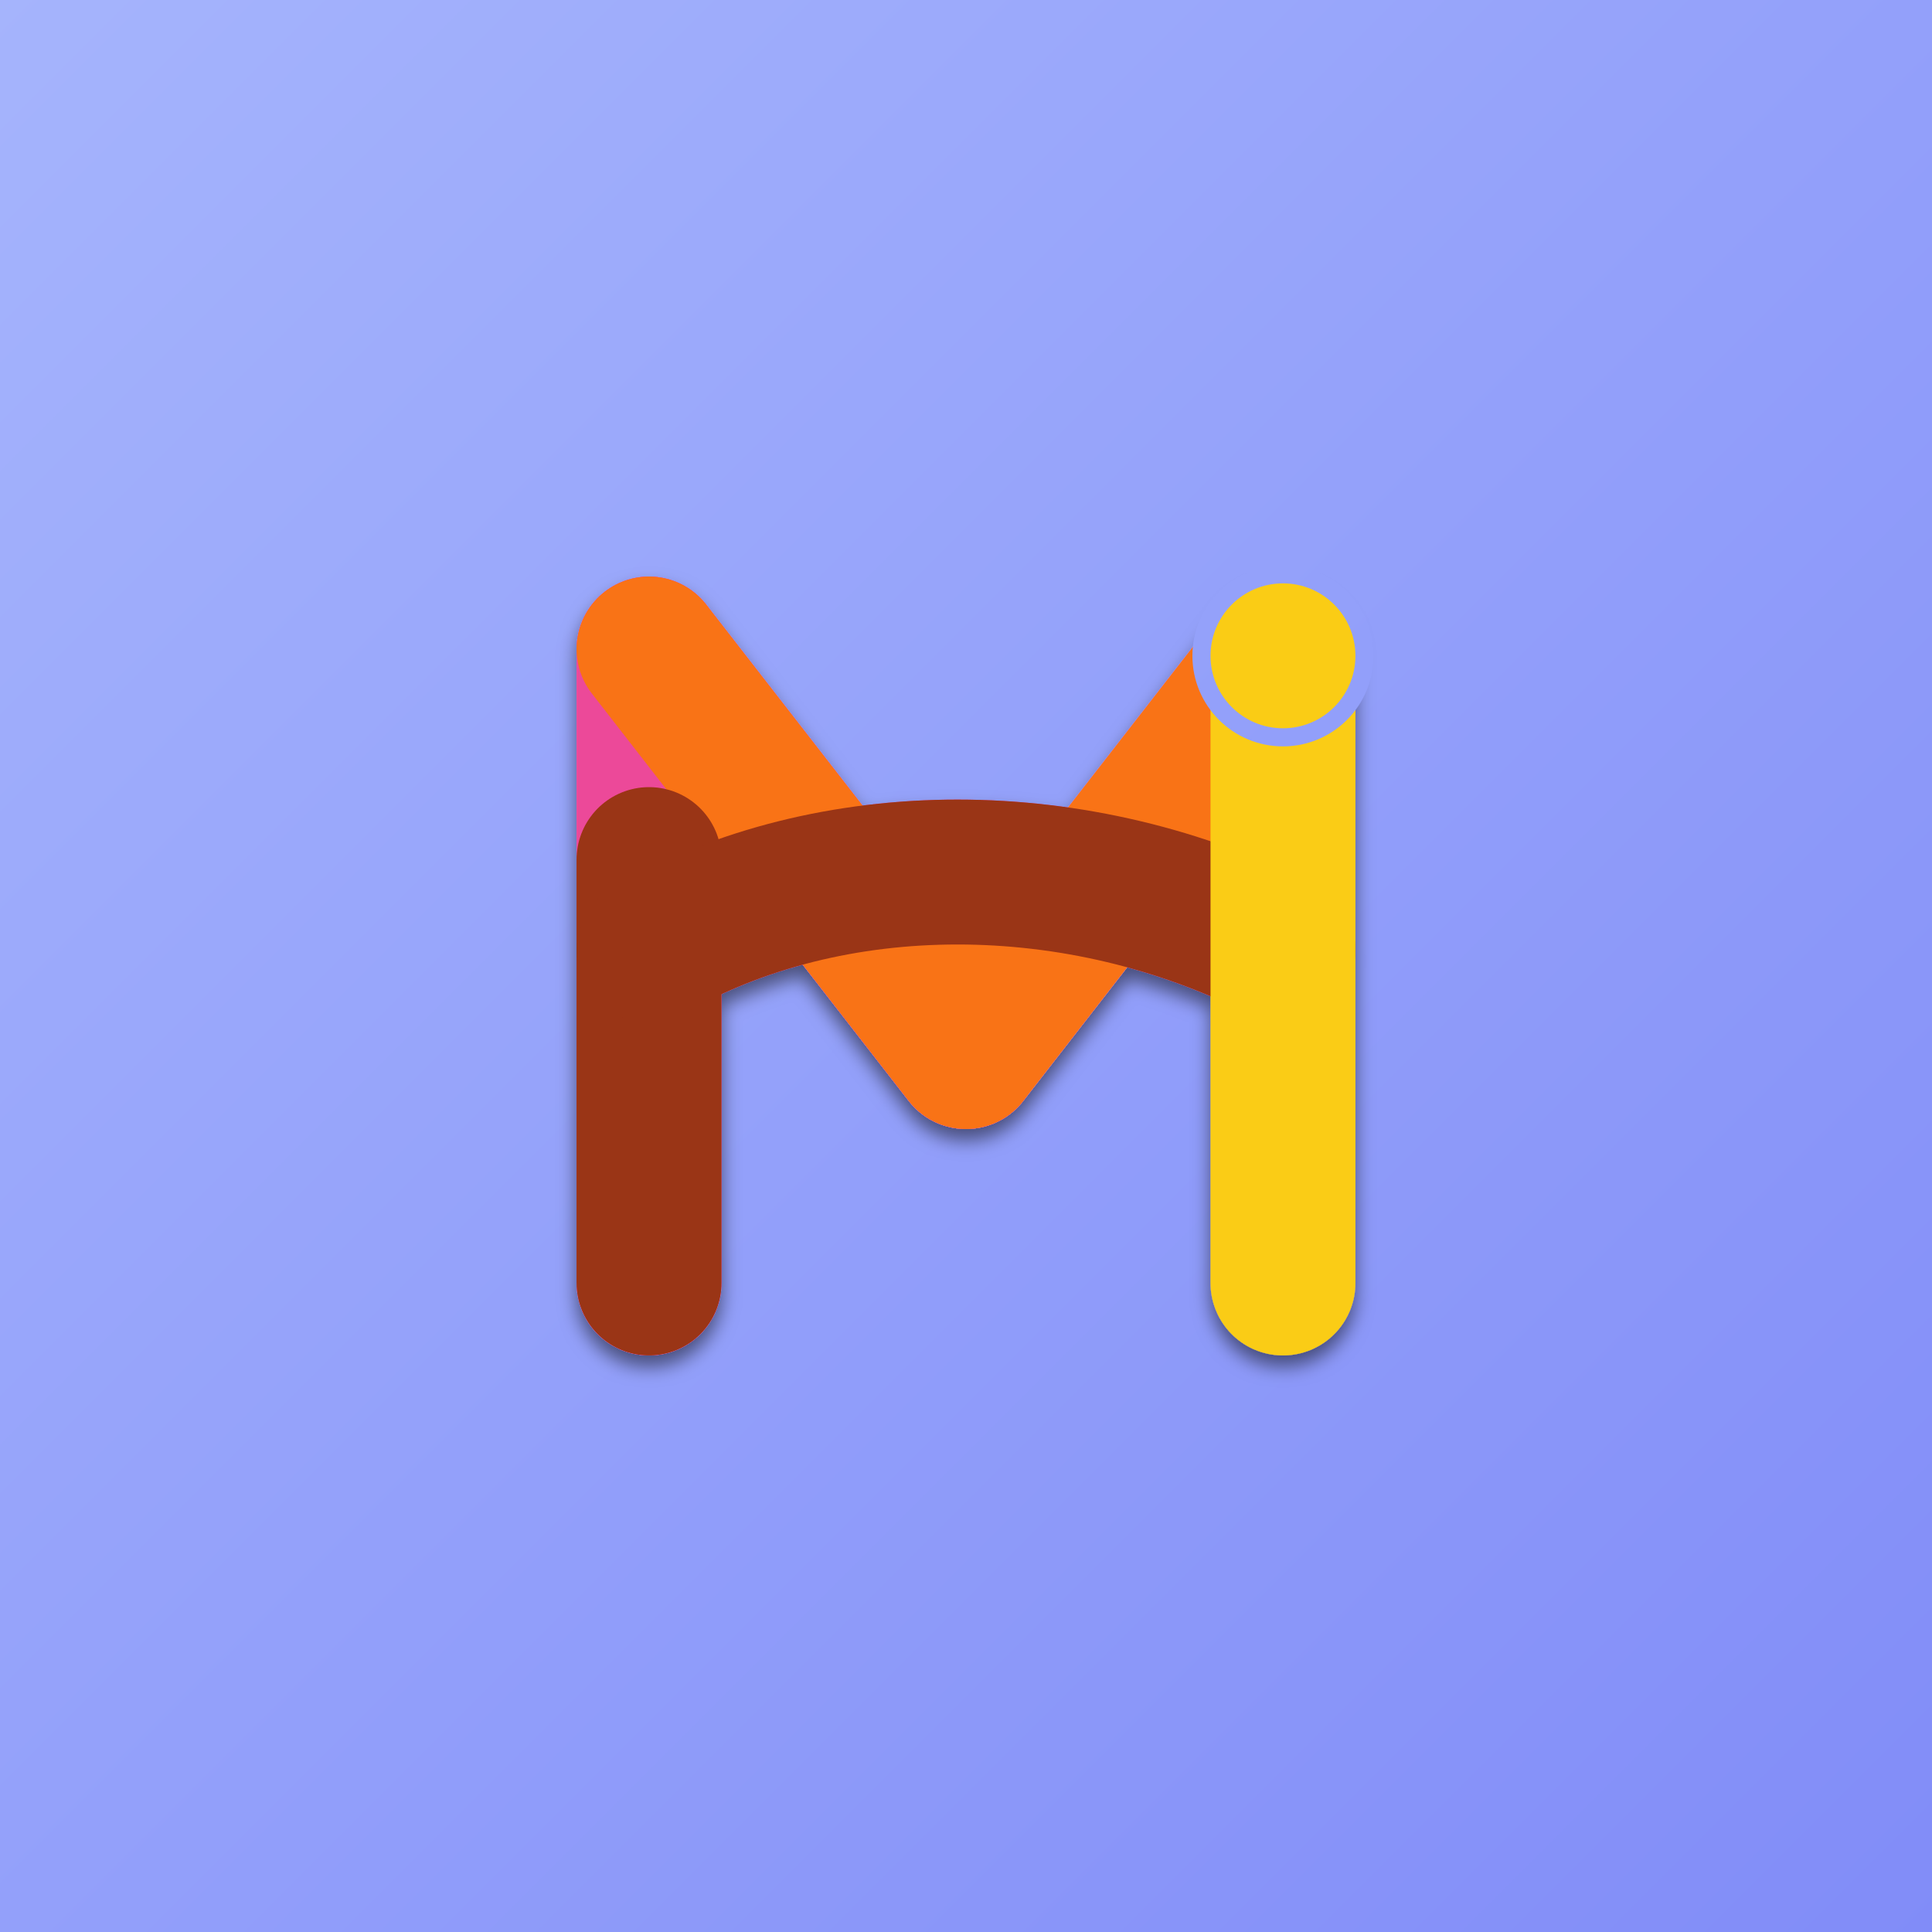
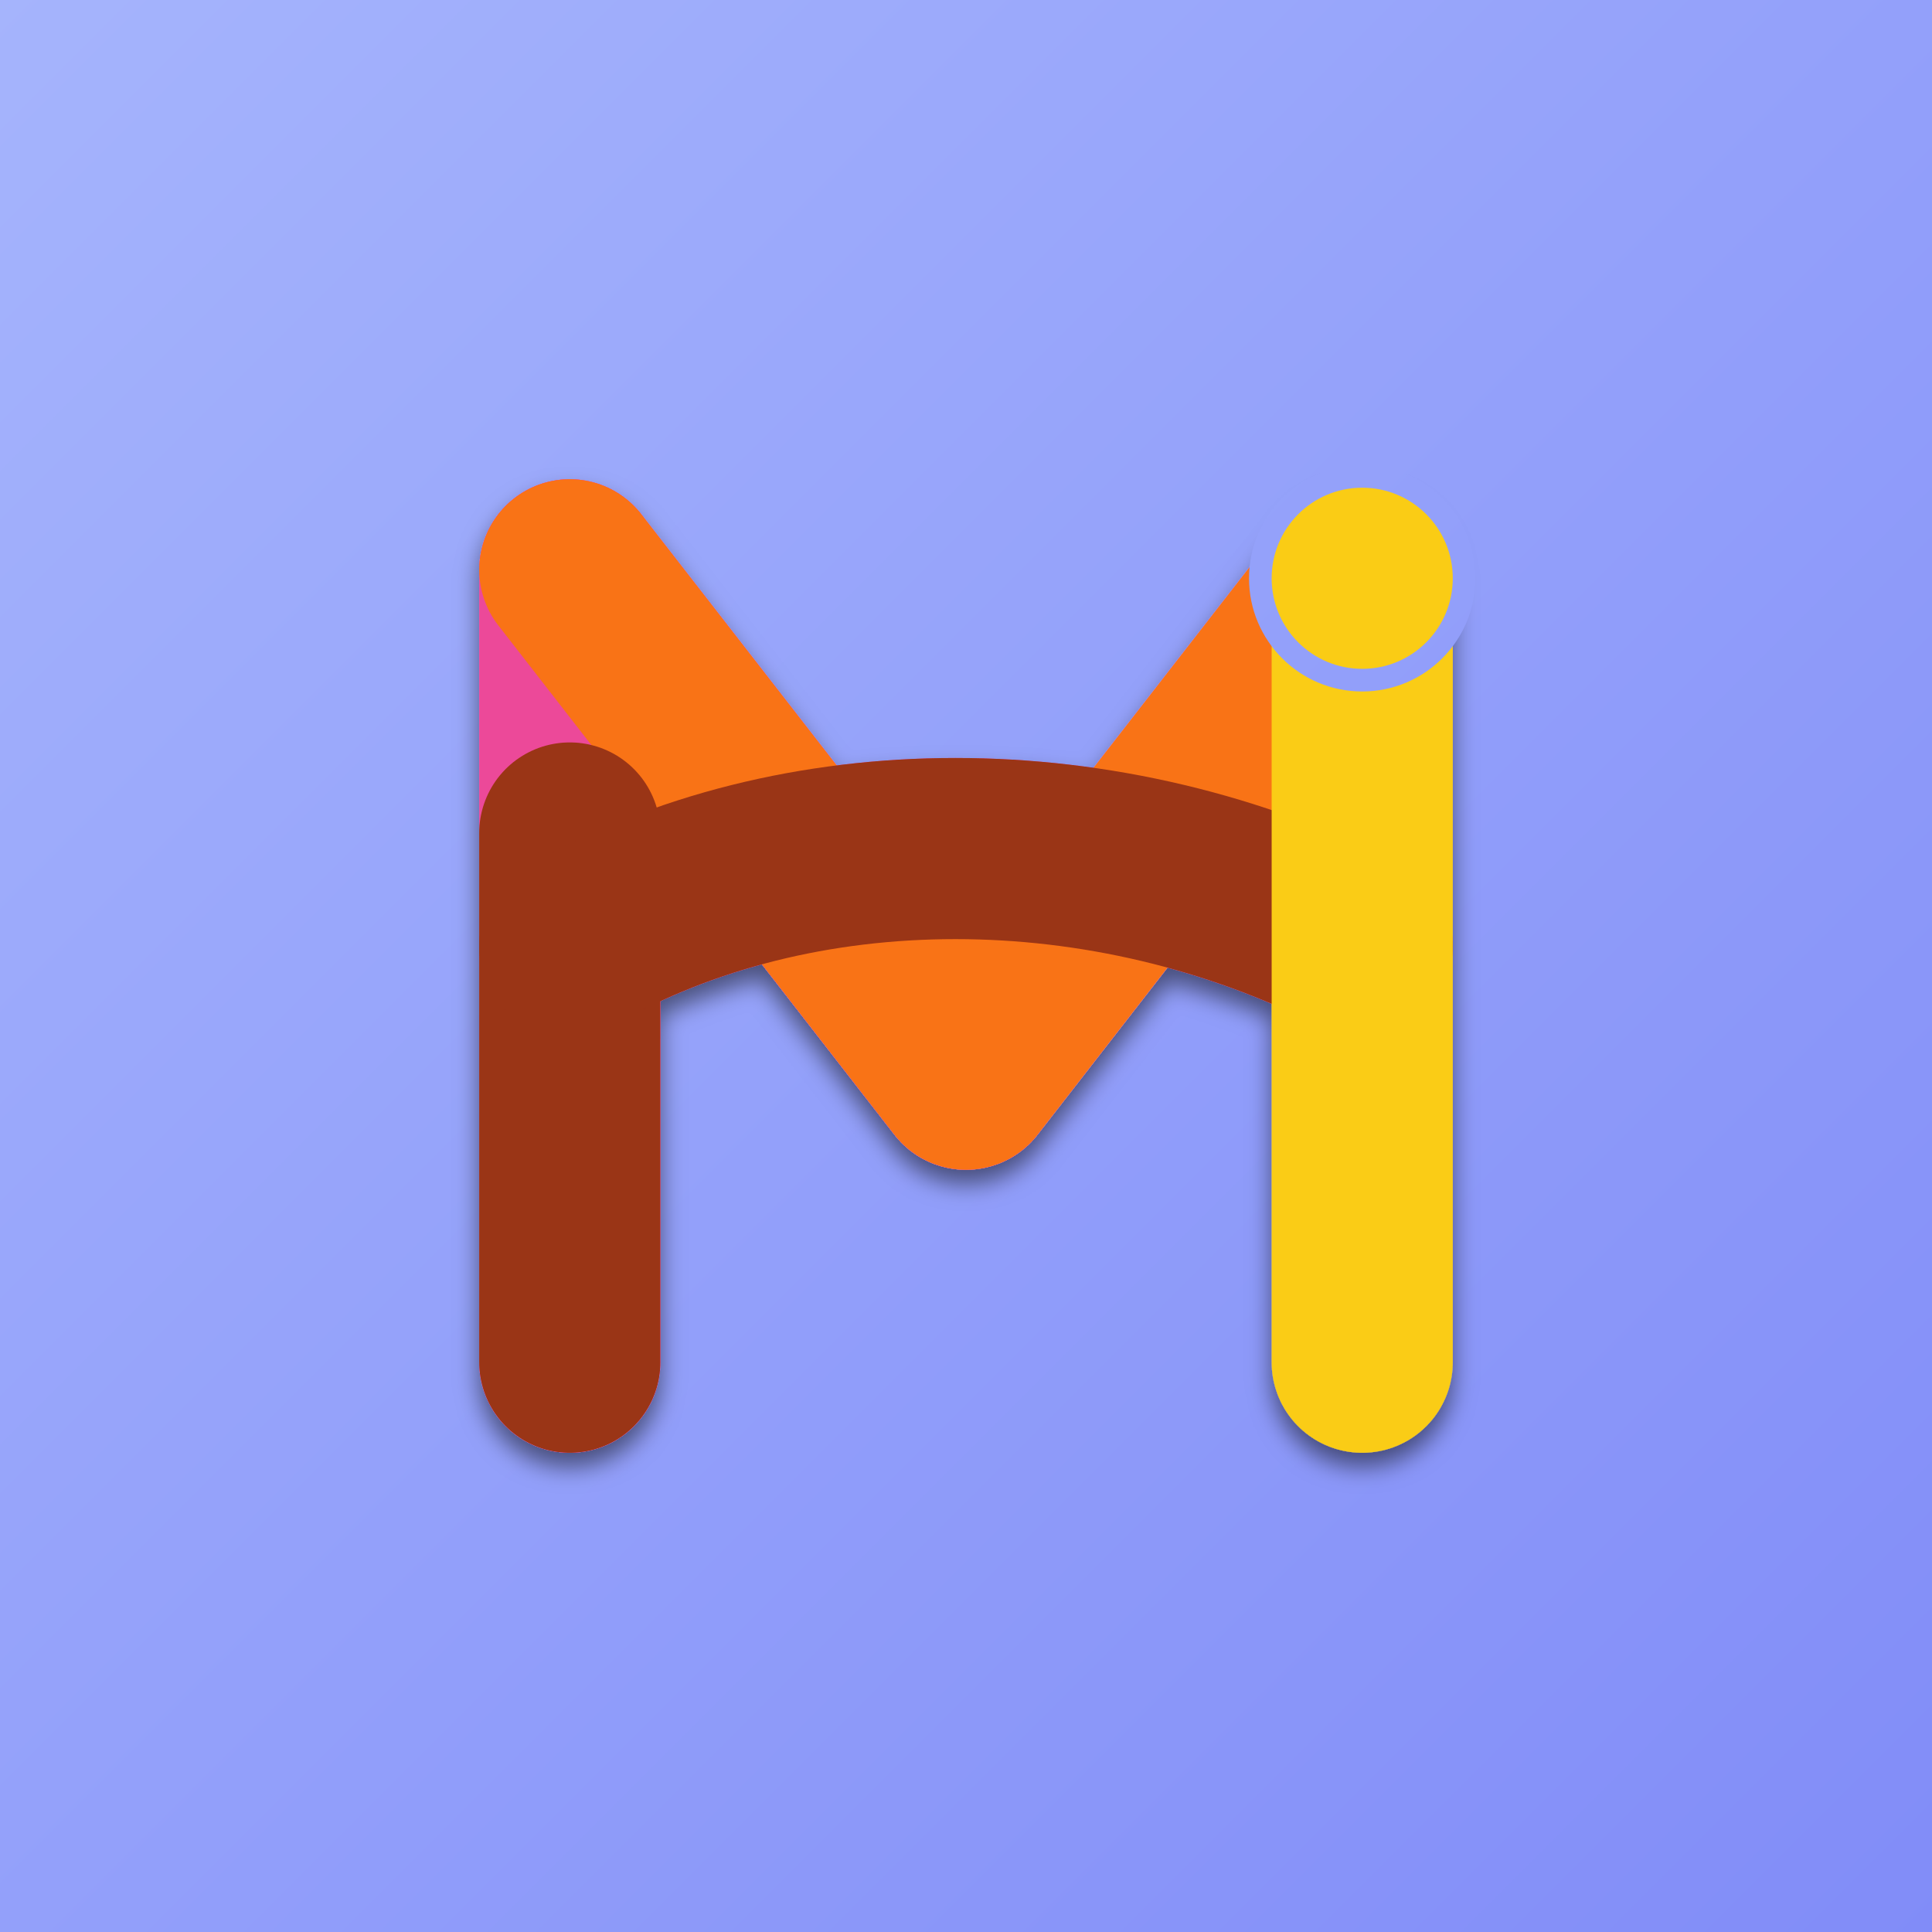
<svg xmlns="http://www.w3.org/2000/svg" width="1024" height="1024" viewBox="0 0 1024 1024" role="img" aria-label="Marvira app icon">
  <defs>
    <linearGradient id="bg" x1="0%" y1="0%" x2="100%" y2="100%">
      <stop offset="0%" stop-color="#A5B4FC" />
      <stop offset="100%" stop-color="#818CF8" />
    </linearGradient>
    <filter id="letterShadow" x="-20%" y="-20%" width="140%" height="140%">
      <feDropShadow dx="0" dy="5" stdDeviation="4" flood-color="#000000" flood-opacity="0.5" />
    </filter>
    <mask id="idotCutout" maskUnits="userSpaceOnUse" x="-80" y="-80" width="560" height="560">
      <rect x="-80" y="-80" width="560" height="560" fill="white" />
      <circle cx="340" cy="63" r="40" fill="black" />
    </mask>
  </defs>
  <rect width="1024" height="1024" fill="url(#bg)" />
-   <g id="mark" transform="translate(512 512) scale(1.2) translate(-512 -512)">
+   <g id="mark" transform="translate(512 512) scale(1.5) translate(-512 -512)">
    <g transform="translate(312 312)">
      <g id="letters" fill="none" stroke-width="64" stroke-linecap="round" stroke-linejoin="round" opacity="1" filter="url(#letterShadow)" mask="url(#idotCutout)">
        <g id="letter-M" stroke="#E879F9">
          <path d="M60 340 L60 60 L200 240 L340 60" />
        </g>
        <g id="letter-A" stroke="#EC4899">
          <path d="M60 340 L60 60" />
          <path d="M60 60 L200 240" />
          <path d="M60 193 C140 147 250 147 340 193" />
        </g>
        <g id="letter-V" stroke="#F97316">
          <path d="M60 60 L200 240 L340 60" />
        </g>
        <g id="letter-r" stroke="#9A3412">
          <path d="M60 340 L60 153" />
          <path d="M60 193 C140 147 250 147 340 193" />
        </g>
        <g id="letter-i" stroke="#FACC15">
          <path d="M340 63 L340 340" />
        </g>
      </g>
      <circle cx="340" cy="63" r="32" fill="#FACC15" stroke="none" />
    </g>
  </g>
</svg>
